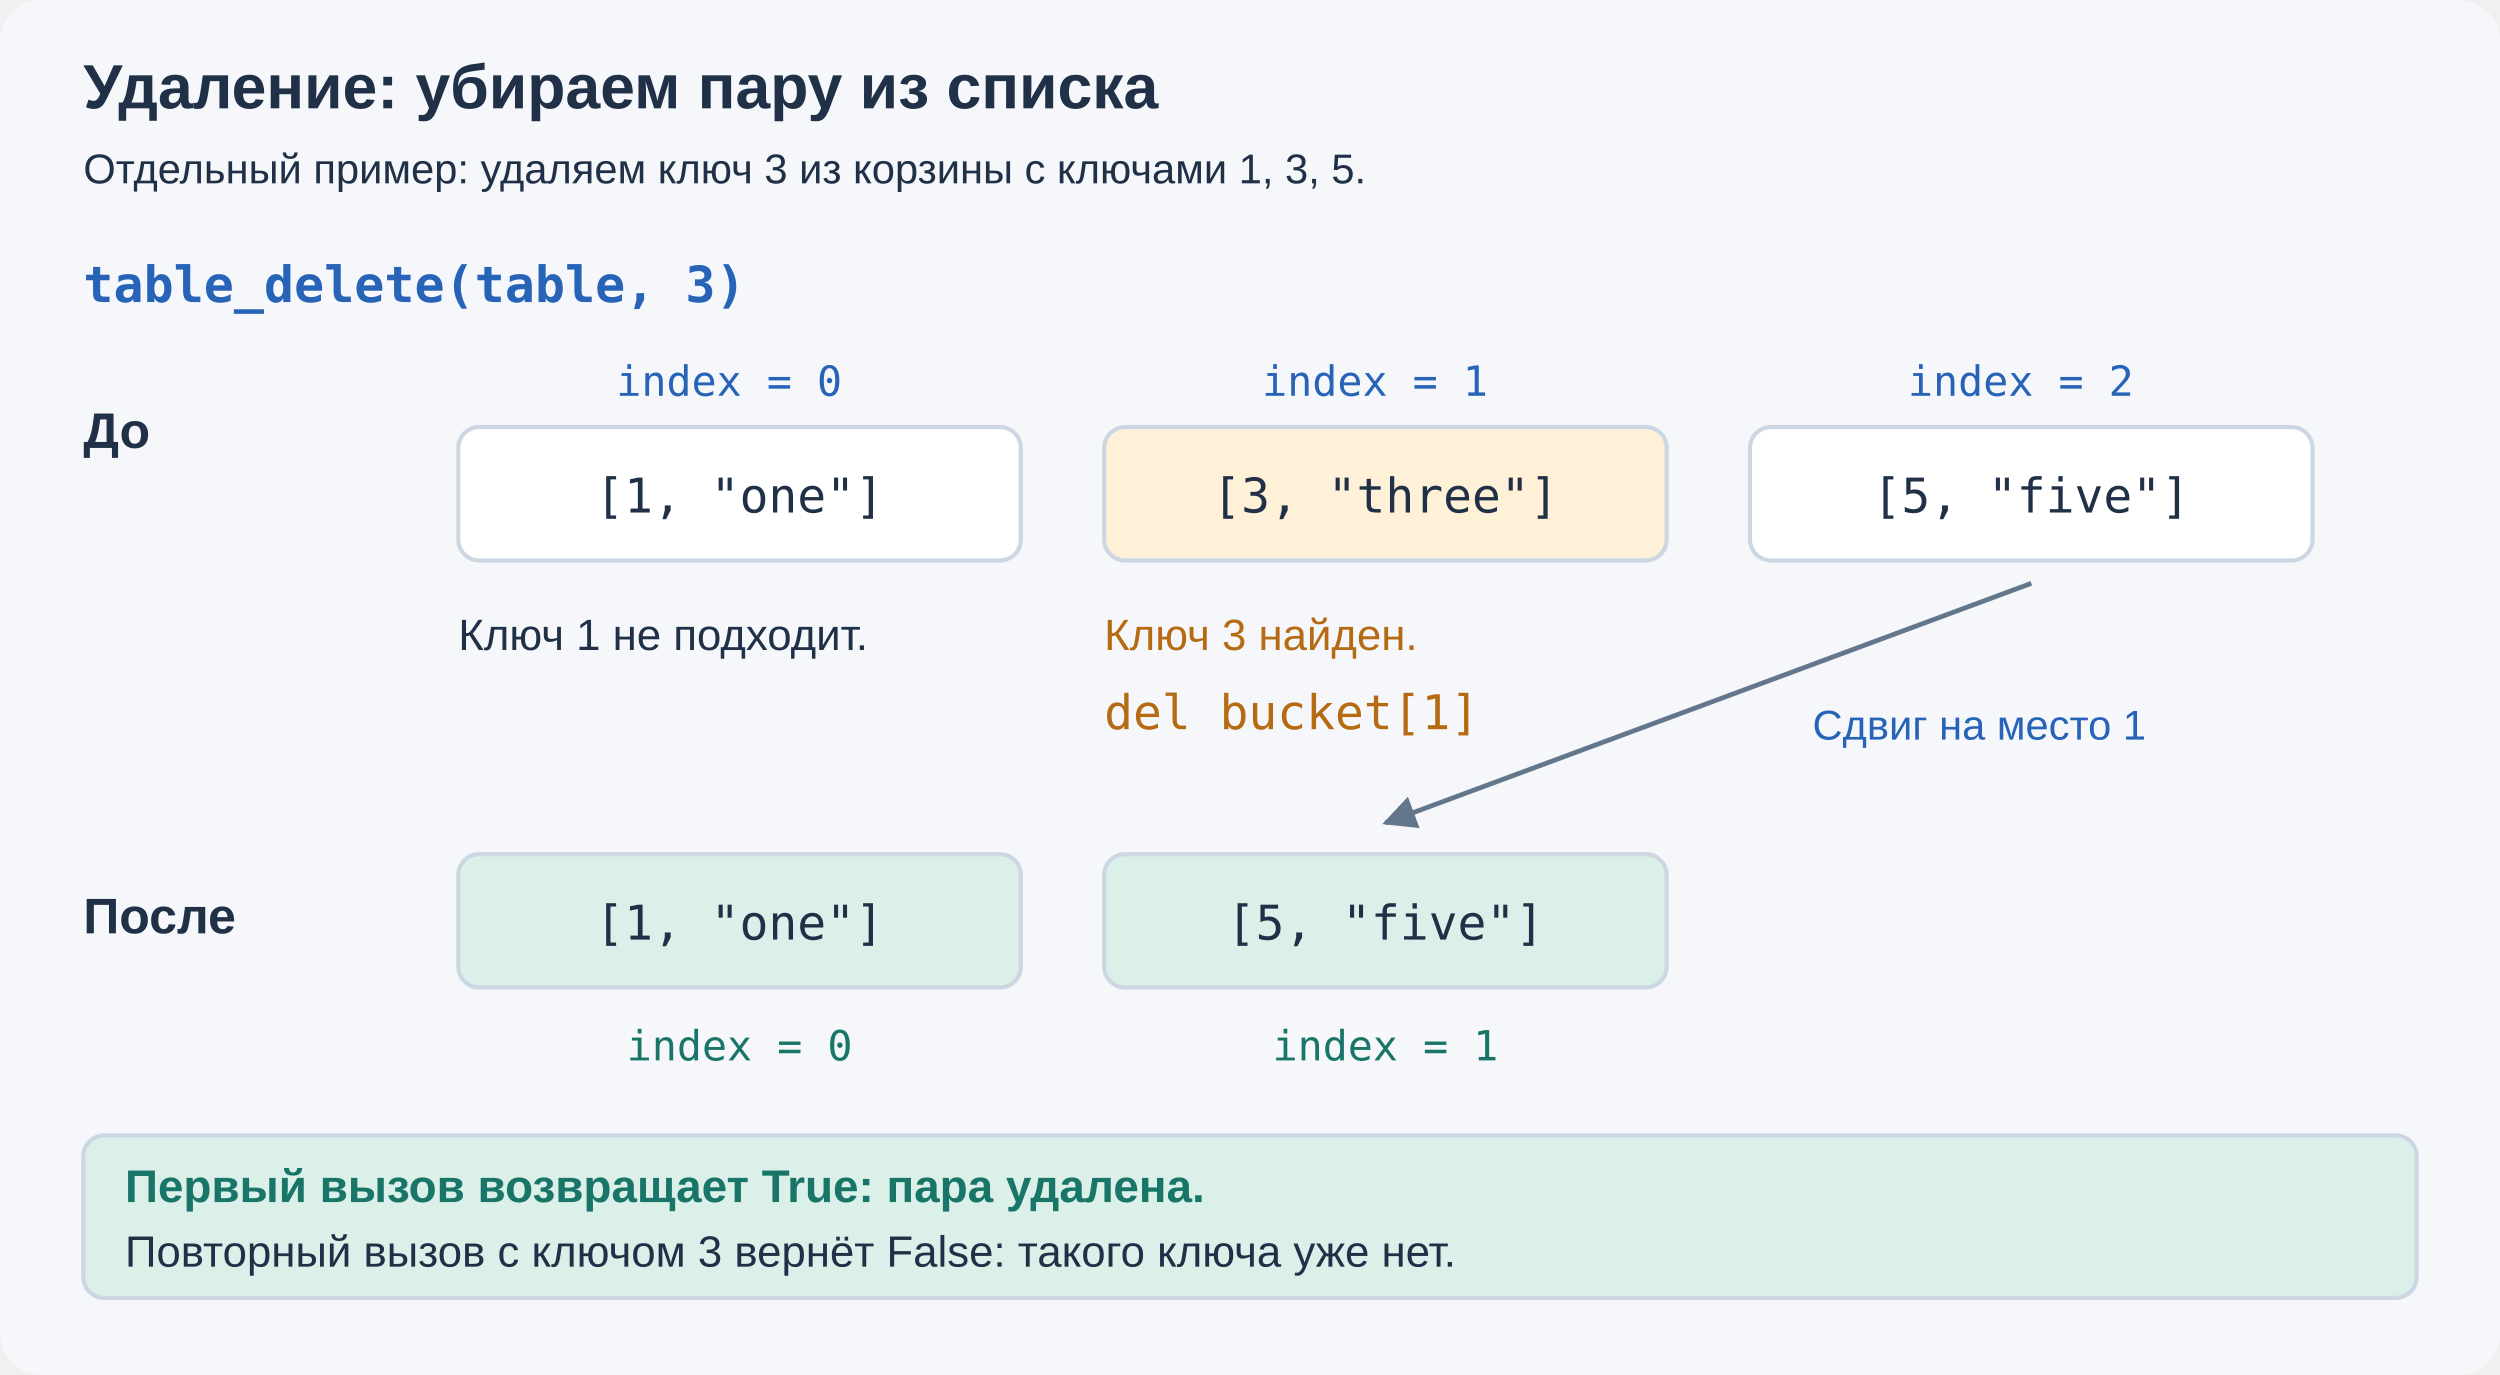
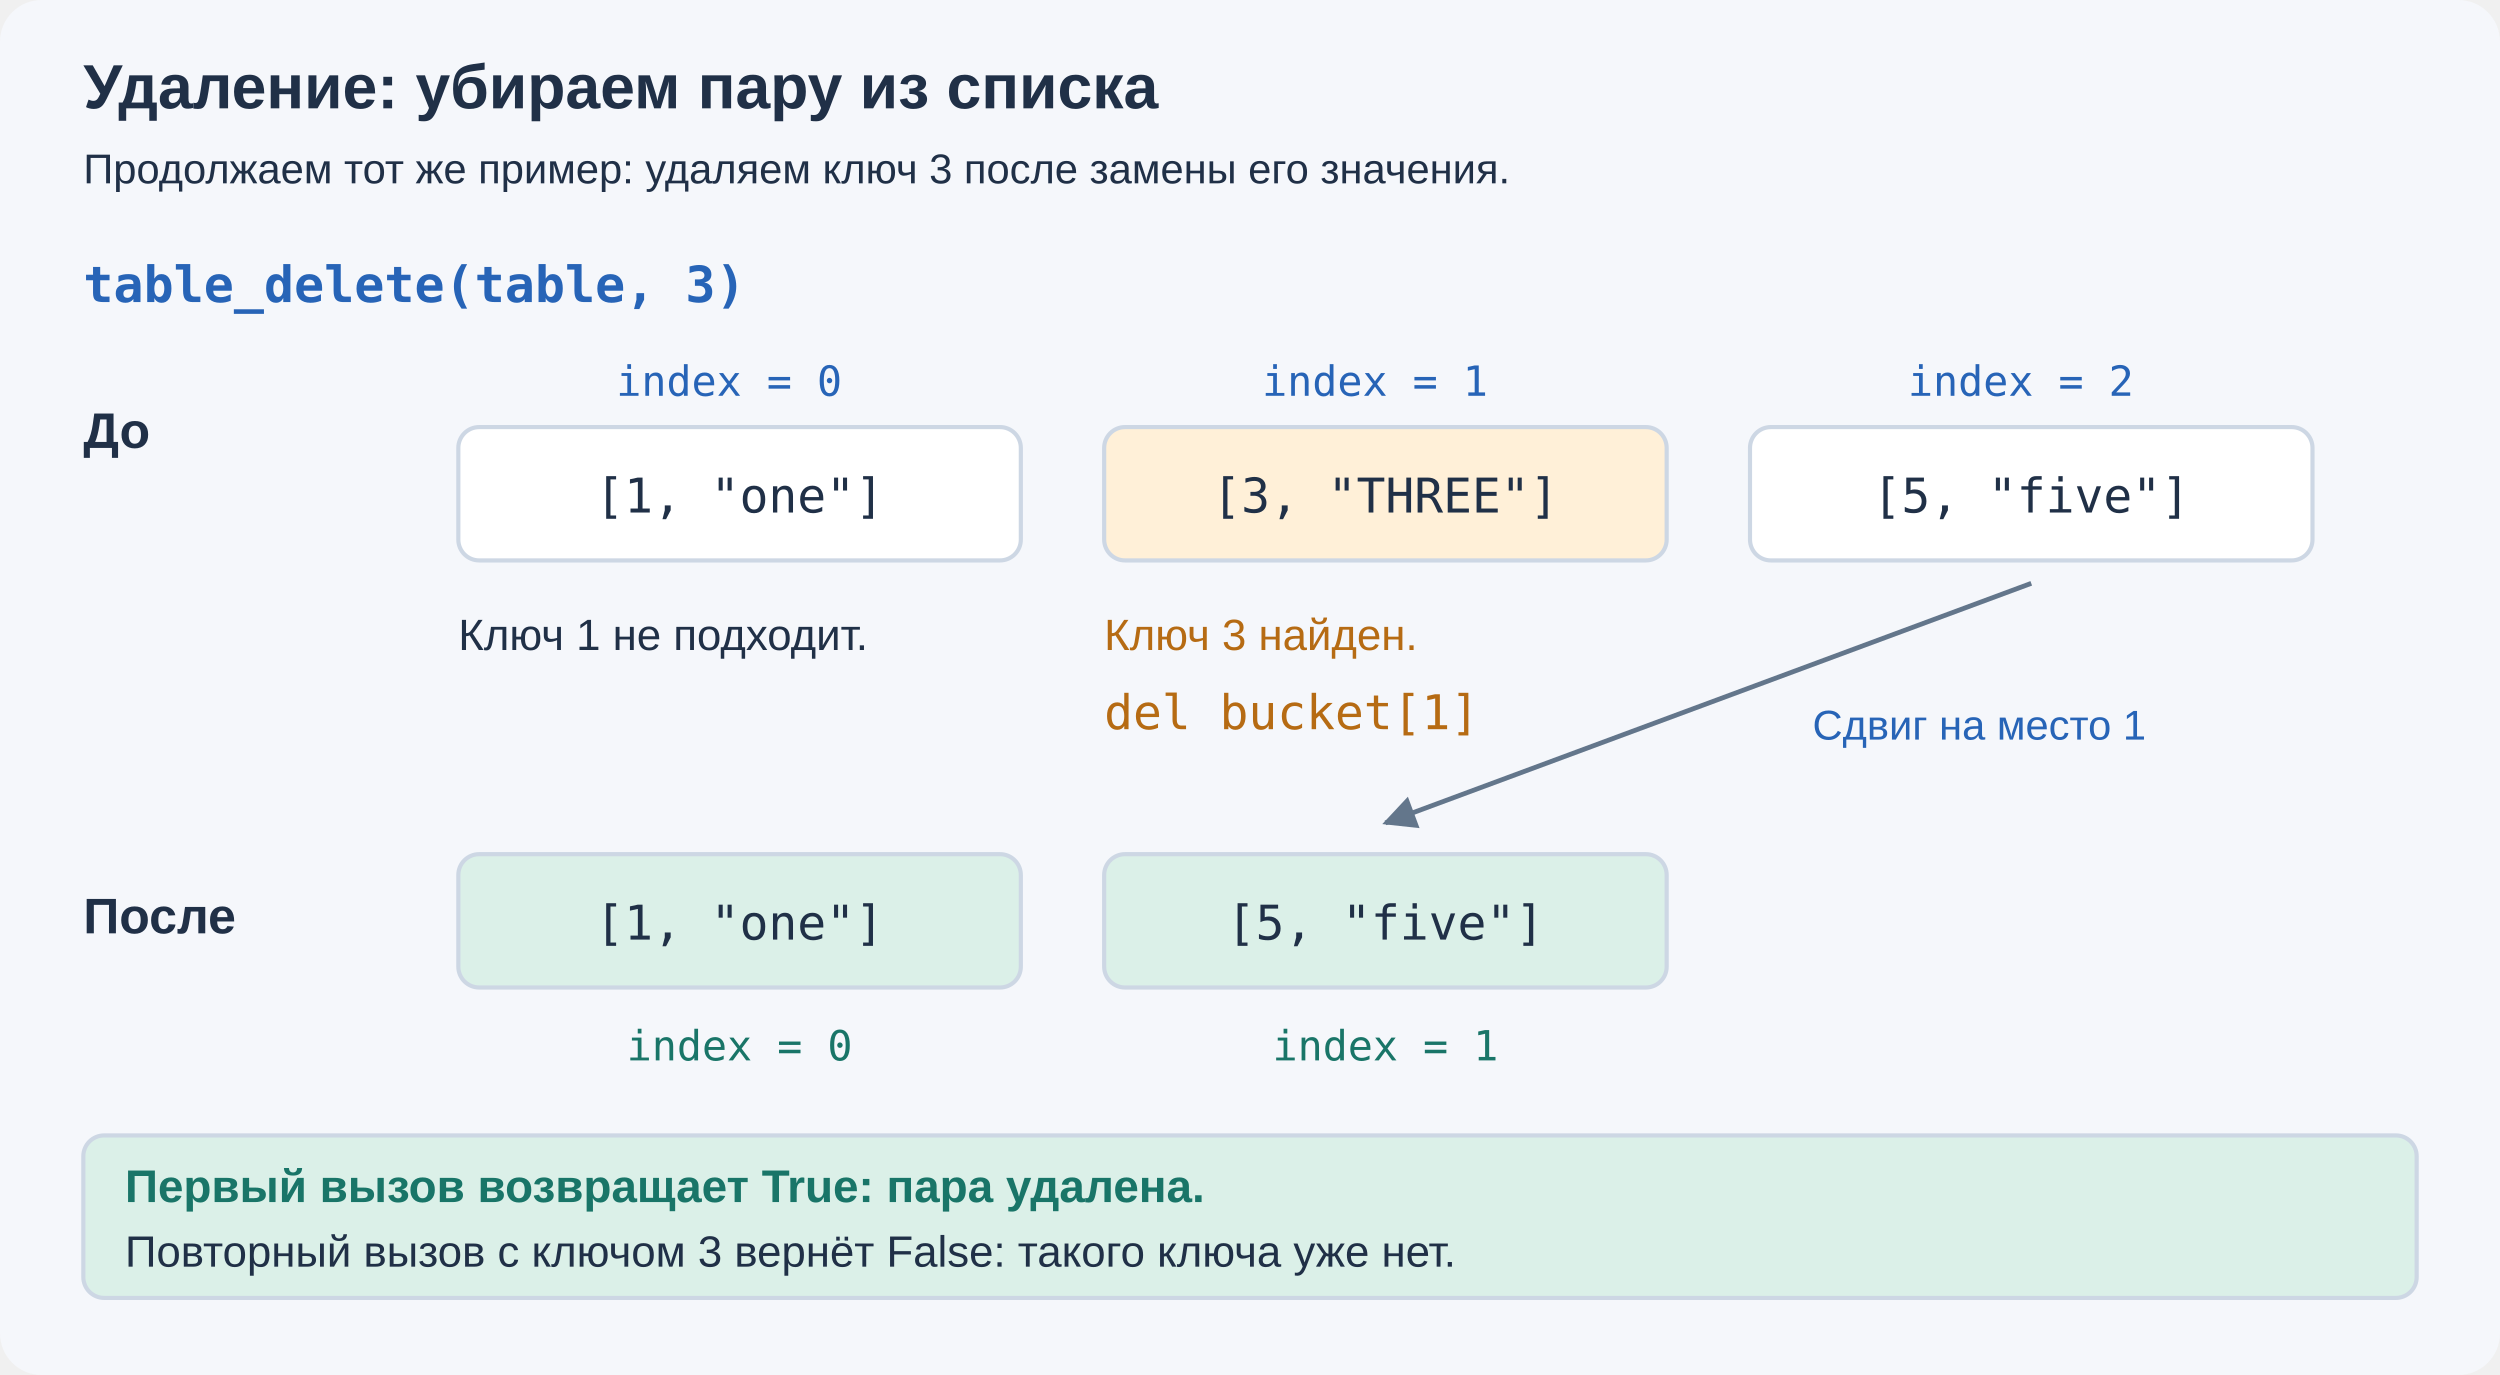
<svg xmlns="http://www.w3.org/2000/svg" width="1200" height="660" viewBox="0 0 1200 660" role="img">
  <defs>
    <marker id="arrow" viewBox="0 0 10 10" refX="9" refY="5" markerWidth="7" markerHeight="7" orient="auto">
      <path d="M0 0L10 5L0 10Z" fill="#63768b" />
    </marker>
  </defs>
  <style>text{font-family:Arial,DejaVu Sans,sans-serif}.mono{font-family:Menlo,DejaVu Sans Mono,monospace}</style>
  <rect width="1200" height="660" rx="20" fill="#f5f7fb" />
  <text x="40" y="52" font-size="30" fill="#203047" font-weight="700" text-anchor="start" class="">Удаление: убираем пару из списка</text>
-   <text x="40" y="88" font-size="20" fill="#203047" font-weight="400" text-anchor="start" class="">Отдельный пример: удаляем ключ 3 из корзины с ключами 1, 3, 5.</text>
+   <text x="40" y="88" font-size="20" fill="#203047" font-weight="400" text-anchor="start" class="">Продолжаем тот же пример: удаляем ключ 3 после замены его значения.</text>
  <text x="40" y="145" font-size="24" fill="#2764b7" font-weight="700" text-anchor="start" class="mono">table_delete(table, 3)</text>
  <text x="40" y="215" font-size="24" fill="#203047" font-weight="700" text-anchor="start" class="">До</text>
  <text x="350" y="190" font-size="20" fill="#2764b7" font-weight="400" text-anchor="middle" class="mono">index = 0</text>
  <rect x="220" y="205" width="270" height="64" rx="10" fill="#ffffff" stroke="#cdd7e4" stroke-width="2" />
  <text x="355" y="246" font-size="23" fill="#203047" font-weight="400" text-anchor="middle" class="mono">[1, "one"]</text>
  <text x="660" y="190" font-size="20" fill="#2764b7" font-weight="400" text-anchor="middle" class="mono">index = 1</text>
  <rect x="530" y="205" width="270" height="64" rx="10" fill="#fff0d8" stroke="#cdd7e4" stroke-width="2" />
-   <text x="665" y="246" font-size="23" fill="#203047" font-weight="400" text-anchor="middle" class="mono">[3, "three"]</text>
+   <text x="665" y="246" font-size="23" fill="#203047" font-weight="400" text-anchor="middle" class="mono">[3, "THREE"]</text>
  <text x="970" y="190" font-size="20" fill="#2764b7" font-weight="400" text-anchor="middle" class="mono">index = 2</text>
  <rect x="840" y="205" width="270" height="64" rx="10" fill="#ffffff" stroke="#cdd7e4" stroke-width="2" />
  <text x="975" y="246" font-size="23" fill="#203047" font-weight="400" text-anchor="middle" class="mono">[5, "five"]</text>
  <text x="220" y="312" font-size="21" fill="#203047" font-weight="400" text-anchor="start" class="">Ключ 1 не подходит.</text>
  <text x="530" y="312" font-size="21" fill="#b66b13" font-weight="400" text-anchor="start" class="">Ключ 3 найден.</text>
  <text x="530" y="350" font-size="23" fill="#b66b13" font-weight="400" text-anchor="start" class="mono">del bucket[1]</text>
  <path d="M975 280L665 395" fill="none" stroke="#63768b" stroke-width="2.3" marker-end="url(#arrow)" />
  <text x="870" y="355" font-size="20" fill="#2764b7" font-weight="400" text-anchor="start" class="">Сдвиг на место 1</text>
  <text x="40" y="448" font-size="24" fill="#203047" font-weight="700" text-anchor="start" class="">После</text>
  <rect x="220" y="410" width="270" height="64" rx="10" fill="#dbf0e8" stroke="#cdd7e4" stroke-width="2" />
  <text x="355" y="451" font-size="23" fill="#203047" font-weight="400" text-anchor="middle" class="mono">[1, "one"]</text>
  <text x="355" y="509" font-size="20" fill="#197568" font-weight="400" text-anchor="middle" class="mono">index = 0</text>
  <rect x="530" y="410" width="270" height="64" rx="10" fill="#dbf0e8" stroke="#cdd7e4" stroke-width="2" />
  <text x="665" y="451" font-size="23" fill="#203047" font-weight="400" text-anchor="middle" class="mono">[5, "five"]</text>
  <text x="665" y="509" font-size="20" fill="#197568" font-weight="400" text-anchor="middle" class="mono">index = 1</text>
  <rect x="40" y="545" width="1120" height="78" rx="10" fill="#dbf0e8" stroke="#cdd7e4" stroke-width="2" />
  <text x="60" y="577" font-size="22" fill="#197568" font-weight="700" text-anchor="start" class="">Первый вызов возвращает True: пара удалена.</text>
  <text x="60" y="608" font-size="21" fill="#203047" font-weight="400" text-anchor="start" class="">Повторный вызов с ключом 3 вернёт False: такого ключа уже нет.</text>
</svg>
